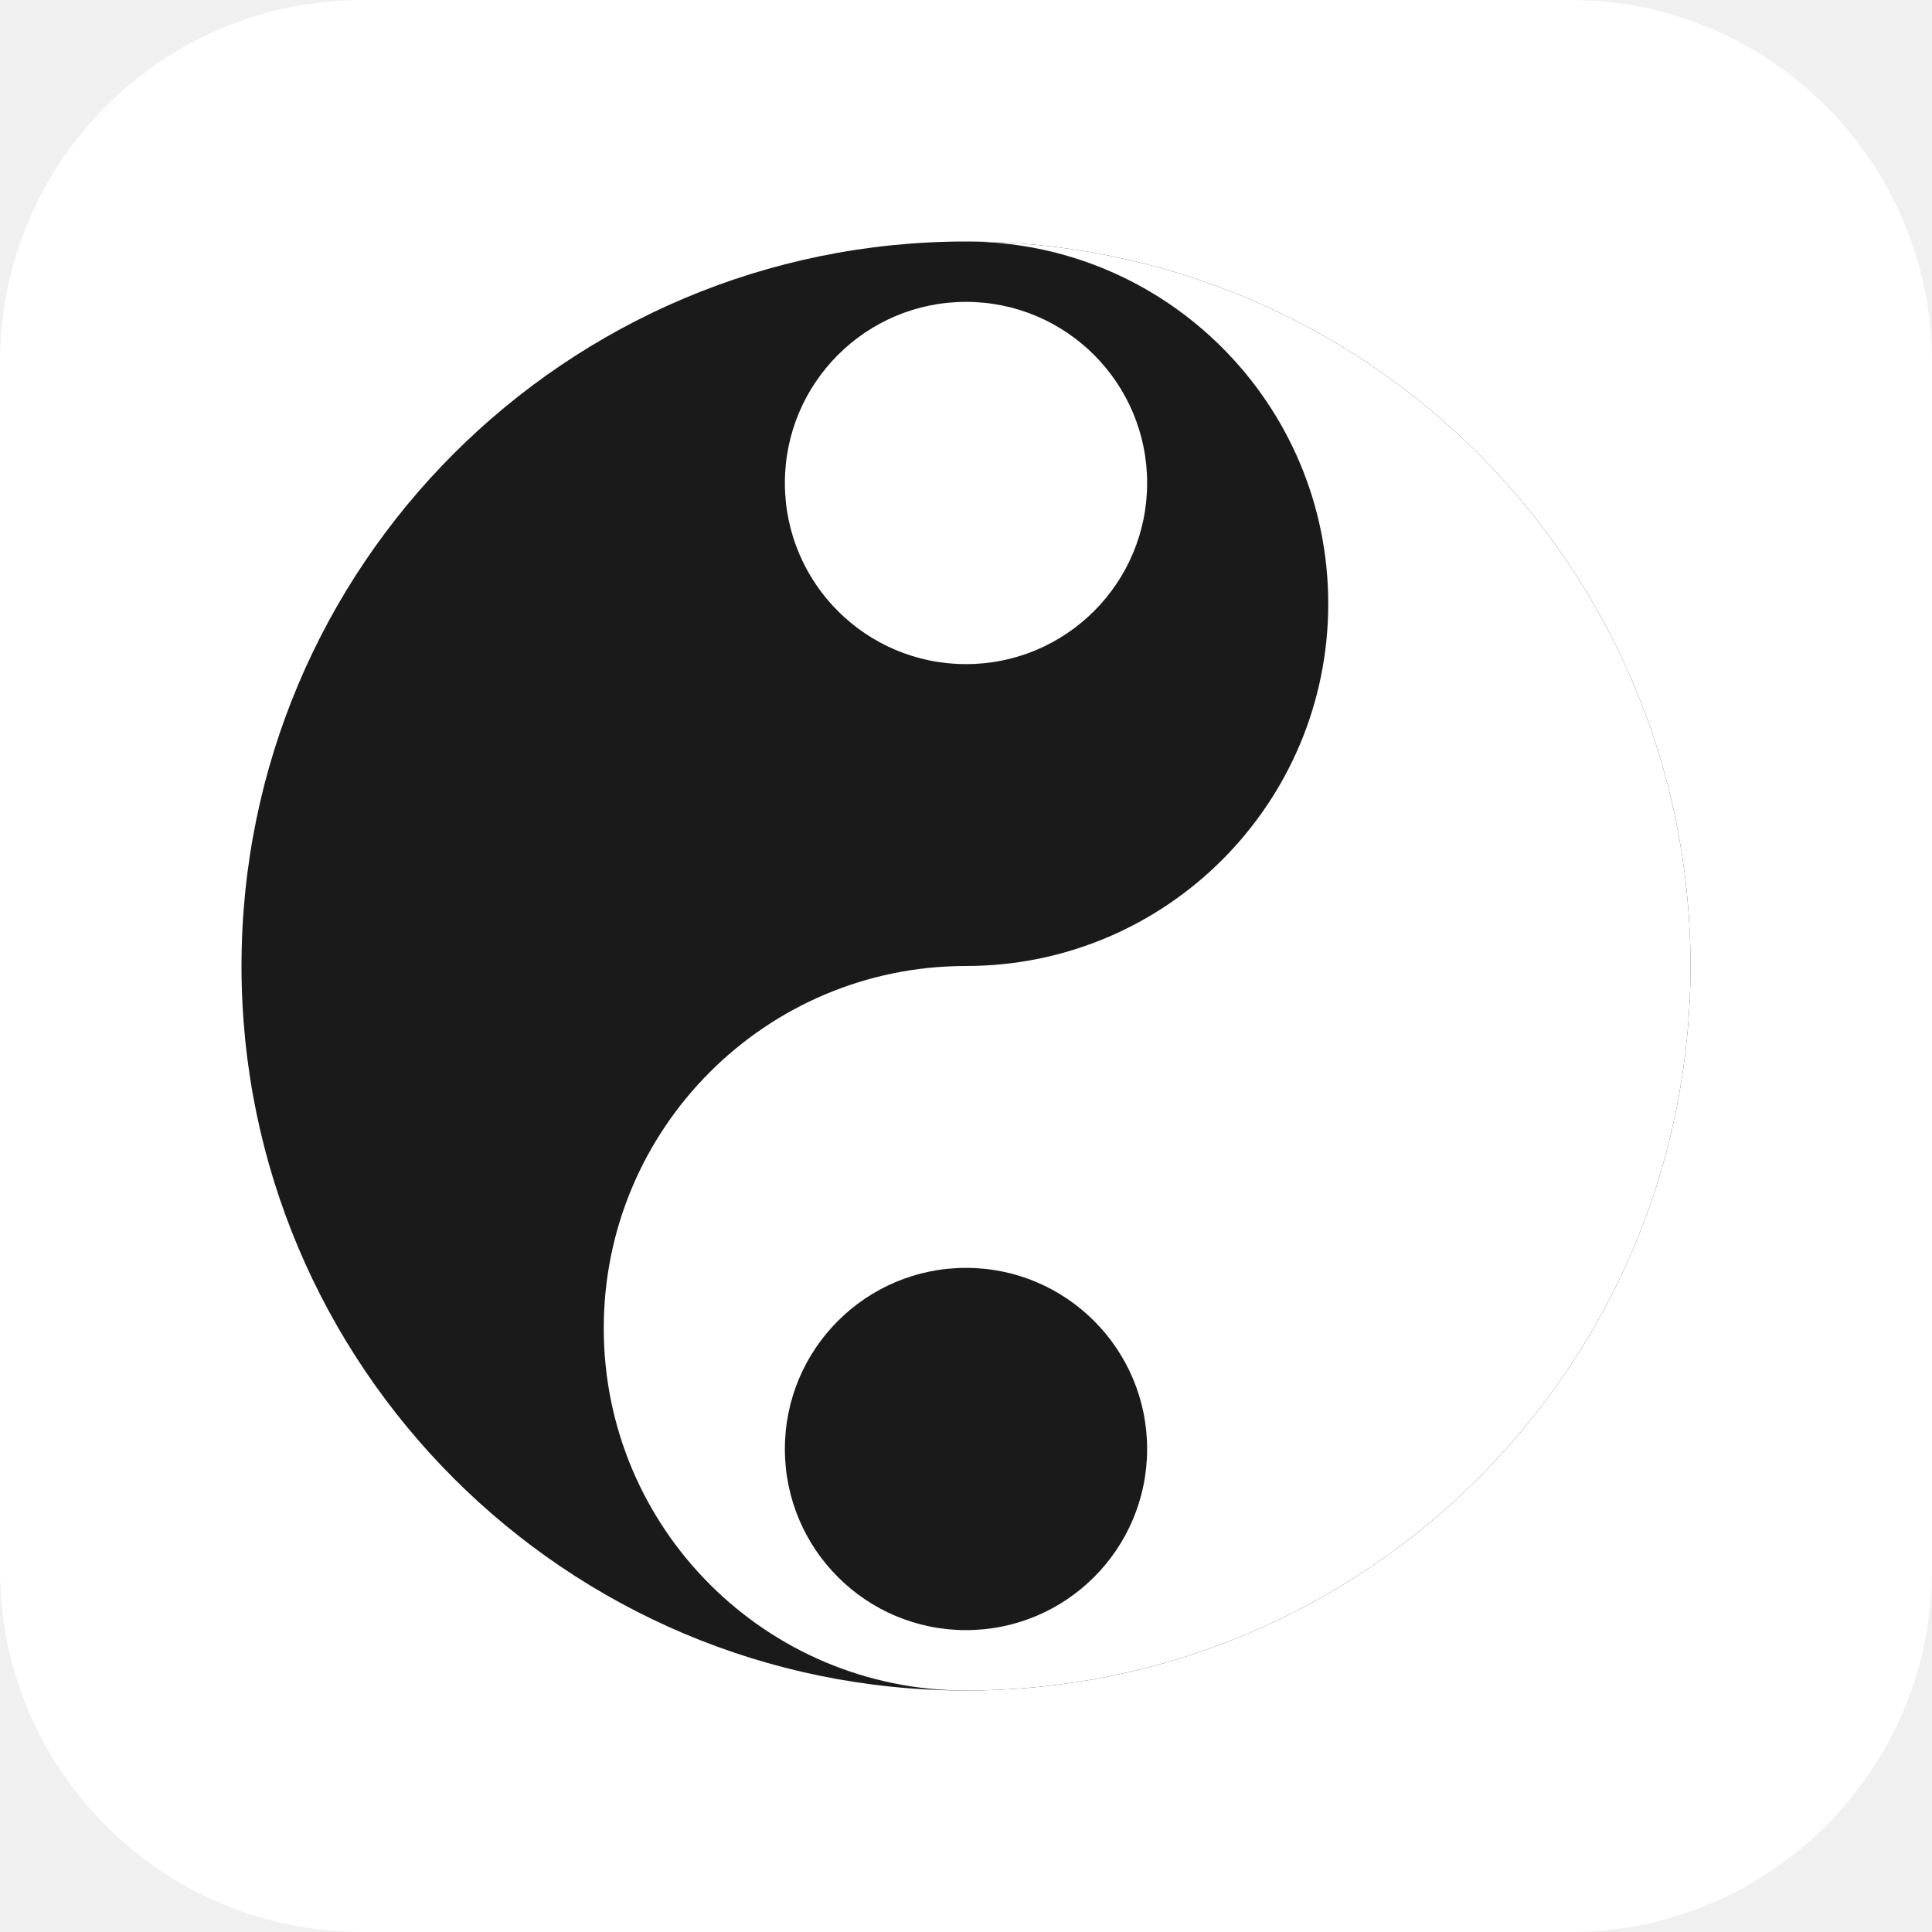
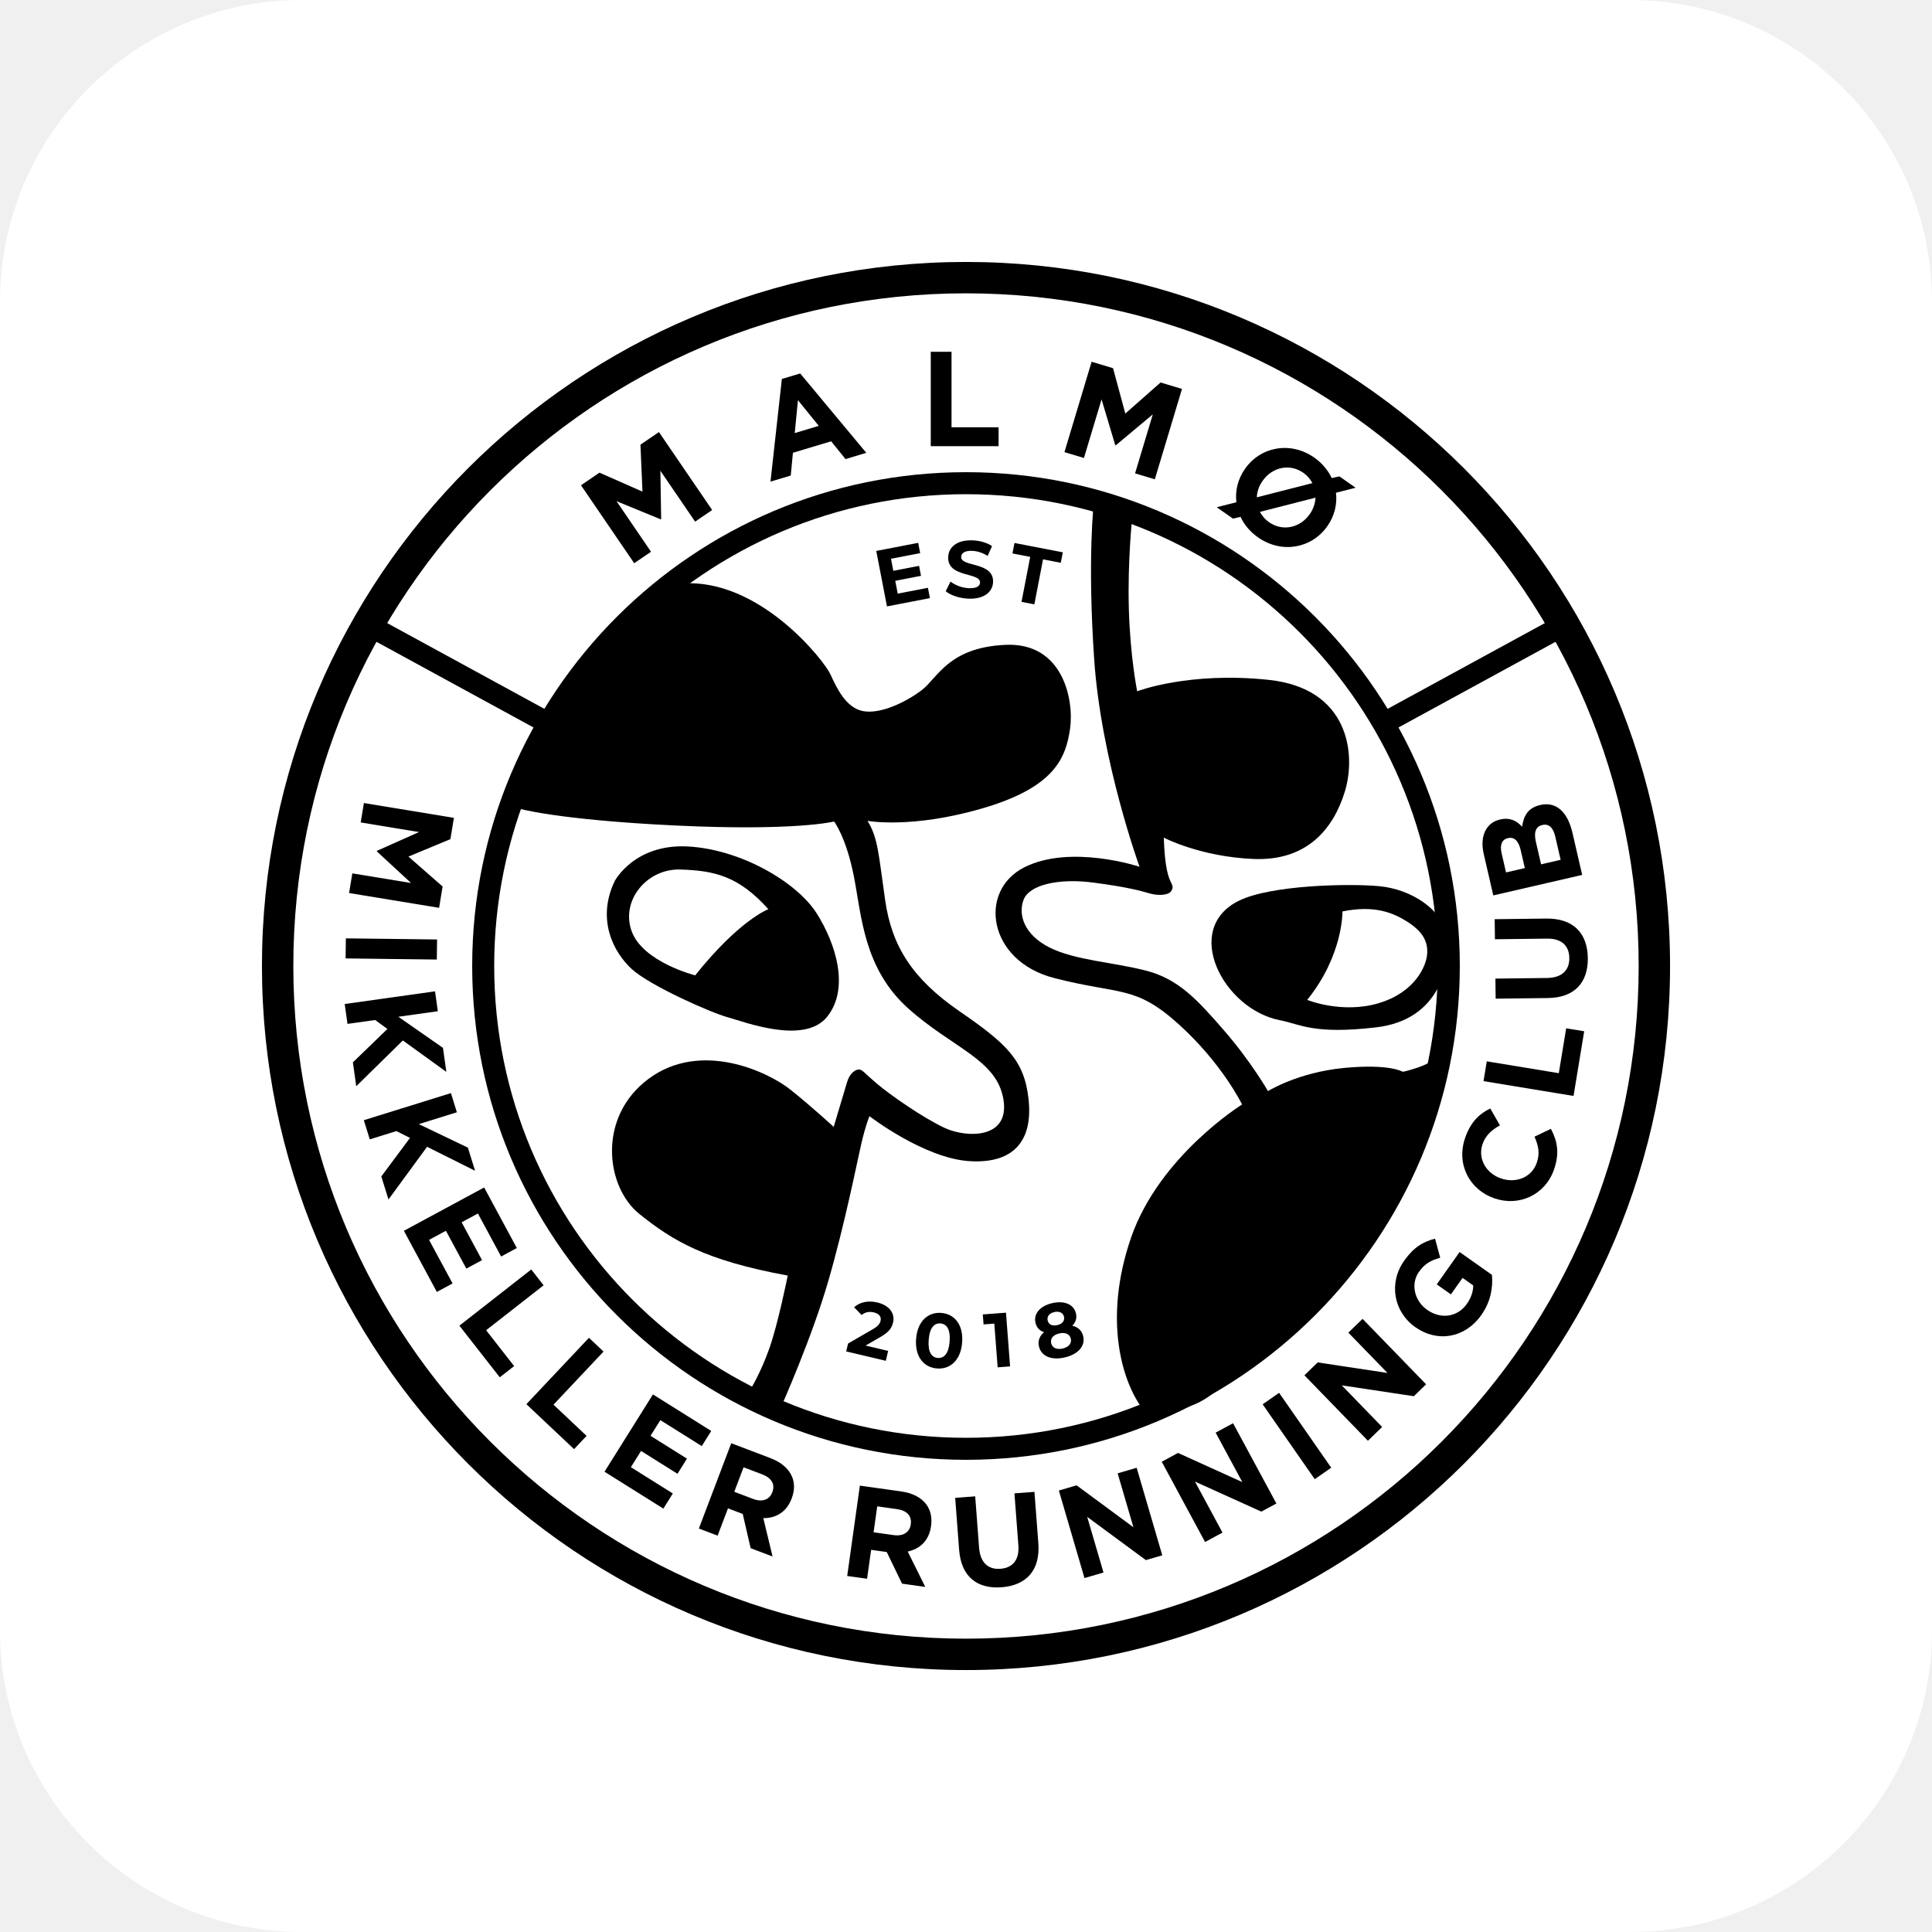
<svg xmlns="http://www.w3.org/2000/svg" viewBox="0 0 32 32">
-   <rect width="32" height="32" rx="6" fill="white" />
-   <circle cx="16" cy="16" r="12" fill="#1a1a1a" />
-   <path d="M16 4 A12 12 0 0 1 16 28 A6 6 0 0 1 16 16 A6 6 0 0 0 16 4Z" fill="white" />
-   <circle cx="16" cy="8" r="3" fill="white" />
-   <circle cx="16" cy="24" r="3" fill="#1a1a1a" />
+   <rect width="32" height="32" rx="5" fill="white" />
+   <svg x="1" y="1" width="30" height="30" viewBox="0 0 800 800">
+     <path d="m 3423.74,4537.47 c 0,0 -22.19,-182.98 0.82,-520.94 23.01,-337.97 150.3,-687.75 150.3,-687.75 0,0 -228.39,75.74 -381.97,-1.99 -153.59,-77.72 -121.22,-309.92 99.13,-366.66 220.36,-56.75 267.72,-22.43 412.41,-152.94 144.7,-130.51 210.09,-265.96 210.09,-265.96 0,0 -274.61,-170.21 -368.11,-442.09 -93.5,-271.87 -28.88,-483.65 44.89,-574.45 0,0 126.05,-17.77 219.96,54.51 93.92,72.28 164.41,131.26 164.41,131.26 0,0 364.88,339.93 436.67,533.55 71.8,193.62 162.08,459.04 162.08,459.04 0,0 -37.65,-25.94 -77.73,-39.44 -40.08,-13.5 -50.3,-13.9 -50.3,-13.9 0,0 -42.07,27.11 -194.46,12.53 -152.38,-14.58 -251.61,-76.66 -251.61,-76.66 0,0 -55.25,96.81 -144.82,200.06 -89.58,103.25 -152.15,171.76 -260.33,199.34 -108.19,27.59 -235.12,34.21 -318.56,76.34 -83.44,42.13 -104.49,107.67 -86.08,157.57 18.4,49.9 115.39,72.55 230.65,57.5 115.26,-15.05 159,-27.76 186.28,-35.75 27.29,-8 61.63,-7.05 71.52,6.59 9.88,13.64 4.23,20.23 -0.94,31.98 -5.18,11.77 -19.31,37.91 -22.89,145.95 0,0 121.76,-63.59 298.14,-70.63 176.37,-7.03 263.93,99.7 301.78,223.66 37.85,123.97 13.64,341.33 -251.89,369.62 -265.53,28.3 -436.15,-37.77 -436.15,-37.77 0,0 -23.35,115.5 -27.64,275.07 -4.29,159.57 11.45,302.69 11.45,302.69 l -127.1,49.67" style="fill:#000000;fill-rule:evenodd" transform="matrix(0.1333333,0,0,-0.1333333,0,800)" />
+     <path d="m 3905.31,3216.83 c 106.42,51.65 366.53,57.25 466.09,47.3 99.57,-9.97 209.09,-74.06 221.54,-169.27 12.45,-95.21 -25.29,-273.59 -234.01,-298.07 -208.72,-24.46 -251.76,10.67 -318.48,23.45 -188.26,36.05 -327.11,303.41 -135.14,396.59 z m 341.73,-36.05 c 0,0 3.3,-144.03 -116.72,-293.02 0,0 114.67,-47.05 236.04,-11.12 121.37,35.91 158.61,123.54 161.33,163.27 2.72,39.73 -13.06,72.93 -64.77,106.13 -51.7,33.2 -113.79,55.33 -215.88,34.74" style="fill:#000000;fill-rule:evenodd" transform="matrix(0.1333333,0,0,-0.1333333,0,800)" />
+     <path d="m 1514.98,3522.5 c 0,0 125.01,-38.09 523.2,-57.12 398.2,-19.04 524.86,13.25 524.86,13.25 0,0 39.75,-51.19 65.42,-181.17 25.66,-129.97 32.14,-305.31 179.95,-437.79 147.8,-132.49 293.84,-168.82 315.61,-301.65 21.77,-132.83 -123.98,-127.44 -194.98,-94.3 -71.01,33.13 -179.89,108.87 -223.92,146.28 -44.02,37.39 -49.71,49.71 -63.43,46.86 -13.73,-2.84 -28.41,-16.57 -35.98,-42.6 -7.57,-26.04 -44.03,-147.22 -44.03,-147.22 0,0 -69.09,64.1 -143.6,123.58 -74.5,59.48 -295.86,163.31 -468.22,36.66 -172.36,-126.65 -143.61,-358.86 -32.2,-448.37 111.41,-89.52 217.73,-153.91 491.83,-204.42 0,0 -31.81,-158.88 -60.79,-240.86 -28.98,-81.99 -62.11,-134.98 -62.11,-134.98 l 44.72,-35.61 40.58,-14.08 15.73,-9.11 c 0,0 100.95,225.97 156.18,416.45 55.24,190.47 95.77,396.37 109.85,456.83 14.08,60.46 26.5,89.44 26.5,89.44 0,0 181.77,-140.5 333,-149.14 151.23,-8.65 208.21,74.17 194.12,205.03 -14.08,130.85 -73.96,184.75 -229.52,292.06 -155.56,107.31 -223.37,215.28 -245.28,365.77 -21.91,150.5 -23.27,208.21 -58.88,264.53 0,0 145.89,-27.46 383.08,42.07 237.18,69.54 273.81,166.62 287.89,261.88 14.09,95.25 -22.36,287.42 -212.88,279.14 -190.5,-8.28 -225.49,-110.18 -278.87,-150.48 -53.37,-40.3 -136.15,-79.52 -193.34,-69.18 -57.19,10.35 -88.1,77.25 -108.77,122.35 -20.67,45.1 -235.22,319.05 -492.68,300.42 l -135.73,-84.67 c 0,0 -152.74,-186.62 -217.16,-268.75 -64.41,-82.13 -157.35,-255.27 -190.15,-391.1" style="fill:#000000;fill-rule:evenodd" transform="matrix(0.1333333,0,0,-0.1333333,0,800)" />
+     <path d="m 1836.71,3282.07 c 0,0 65.36,123.65 242.41,113.85 177.04,-9.81 360.77,-119.23 425.3,-220.09 64.53,-100.87 111.05,-250.55 35.4,-344.21 -75.64,-93.67 -273.77,-16.58 -329.25,-1.45 -55.47,15.13 -256.61,104.01 -317.62,159.58 -61.02,55.57 -117.77,165.4 -56.24,292.32 z m 508.62,-93.87 c 0,0 -95.77,-35.29 -242.44,-219.25 0,0 -172.59,43.71 -210.18,145.59 -37.59,101.89 49.94,208.91 161.63,205.09 111.7,-3.81 191.7,-20.83 290.99,-131.43" style="fill:#000000;fill-rule:evenodd" transform="matrix(0.1333333,0,0,-0.1333333,0,800)" />
+     <path d="m 2883.28,4722 h 224.67 v 62.53 h -155.89 v 250.12 h -68.78 V 4722" style="fill:#000000" transform="matrix(0.1333333,0,0,-0.1333333,0,800)" />
+     <path d="m 3326.09,4702.23 64.59,-19.41 58.38,194.18 45.34,-151.67 1.71,-0.52 122.71,102.55 -58.77,-195.47 65.44,-19.67 90.01,299.41 -71,21.34 -116.75,-102.94 -40.64,150.26 -71,21.35 -90.02,-299.41" style="fill:#000000" transform="matrix(0.1333333,0,0,-0.1333333,0,800)" />
+     <path d="m 2352.34,4604.53 67.15,20.18 7.19,75.39 126.6,38.06 47.56,-58.92 68.86,20.7 -218.97,262.96 -60.73,-18.26 z m 80.37,160.81 10.59,109.05 68.97,-85.14 z" style="fill:#000000" transform="matrix(0.1333333,0,0,-0.1333333,0,800)" />
+     <path d="m 4236.9,4621.98 -25.29,-5.72 c -12.15,25.45 -31.41,49.33 -57.73,67.81 -78.97,55.42 -178.19,36.12 -229.25,-36.63 l -0.51,-0.73 c -23.61,-33.64 -33.1,-72.81 -28.43,-110.47 l -65.08,-16.53 53.74,-37.72 25.29,5.71 c 11.9,-25.81 31.04,-49.07 57.73,-67.81 78.97,-55.42 178.19,-36.12 229.26,36.63 l 0.51,0.74 c 23.61,33.63 33.09,72.81 28.42,110.47 l 65.08,16.53 z M 4003.77,4470.2 c -13.53,9.49 -23.29,21.25 -30.03,34.18 l 184.14,47 c -1.19,-18.81 -7.47,-37.86 -19.02,-54.31 l -0.51,-0.73 c -31.05,-44.24 -88.88,-58.21 -134.58,-26.14 z m -21.38,136.69 0.51,0.74 c 31.05,44.23 88.89,58.21 134.58,26.14 13.16,-9.24 23.28,-21.26 30.04,-34.18 l -184.15,-47.01 c 0.83,19.06 7.22,37.5 19.02,54.31" style="fill:#000000" transform="matrix(0.1333333,0,0,-0.1333333,0,800)" />
+     <path d="m 1900.89,4334.26 55.7,38.03 -114.33,167.47 146.47,-60.09 1.47,1.01 -2.62,159.91 115.09,-168.59 56.44,38.54 -176.28,258.21 -61.24,-41.8 6.67,-155.52 -142.42,62.86 -61.23,-41.81 176.28,-258.22" style="fill:#000000" transform="matrix(0.1333333,0,0,-0.1333333,0,800)" />
+     <path d="m 1005.46,3539.88 -10.585,-64.31 193.375,-31.83 -139.75,-62.31 -0.28,-1.7 113.55,-104.87 -194.653,32.03 -10.726,-65.16 298.159,-49.07 11.63,70.7 -113.18,99.12 138.98,57.63 11.64,70.7 z m -59.78,-448.32 -0.809,-66.47 302.149,-3.68 0.81,66.47 z m -3.793,-217.49 9.234,-65.84 91.489,12.84 40.76,-29.59 -114.378,-110.64 11.094,-79.08 154.404,151.55 144.05,-104.02 -11.15,79.51 -147.84,103.06 130.81,18.35 -9.23,65.83 z m 63.303,-384.9 19.75,-63.47 88.2,27.44 45.01,-22.62 -95,-127.65 23.73,-76.26 127.89,174.51 158.96,-79.39 -23.85,76.67 -162.54,77.82 126.12,39.24 -19.74,63.47 z m 132.72,-366.36 109.26,-202.48 52.05,28.08 -77.9,144.36 55.84,30.13 67.65,-125.36 52.05,28.09 -67.65,125.36 53.94,29.11 76.87,-142.46 52.05,28.09 -108.24,200.57 z m 183.9,-314.27 133.75,-171.04 47.61,37.22 -92.81,118.68 190.43,148.91 -40.95,52.36 z m 221.87,-260.05 157.98,-148.95 41.46,43.97 -109.62,103.35 165.83,175.89 -48.37,45.59 z m 258.82,-223.75 194.97,-122.17 31.4,50.12 -139.01,87.1 33.69,53.76 120.72,-75.63 31.4,50.12 -120.71,75.63 32.54,51.94 137.18,-85.95 31.39,50.12 -193.14,121.01 z m 312.58,-188.12 62.15,-23.6 34.32,90.39 48.84,-18.54 26.2,-113.38 72.64,-27.58 -30.69,127.09 c 40.97,-0.32 76.46,18.98 93.78,64.58 l 0.31,0.81 c 10.11,26.63 10.07,52.05 0.3,73.76 -11.51,25.62 -35.52,46.28 -71.44,59.92 l -129.13,49.04 z m 117.32,121.68 30.8,81.11 61.75,-23.45 c 30.26,-11.49 43.61,-32.26 33.5,-58.89 l -0.31,-0.81 c -9.04,-23.81 -32.52,-33.36 -62.79,-21.87 z m 374.06,-278.874 65.84,-9.238 13.43,95.762 51.72,-7.26 50.69,-104.749 76.95,-10.796 -58.11,117.125 c 40.03,8.77 70.36,35.46 77.14,83.77 l 0.12,0.85 c 3.96,28.22 -1.72,52.99 -16.06,72 -16.9,22.42 -44.9,37.25 -82.95,42.58 l -136.79,19.19 z m 87.42,144.664 12.06,85.92 65.4,-9.17 c 32.06,-4.5 49.69,-21.8 45.73,-50.01 l -0.12,-0.85 c -3.54,-25.23 -24.32,-39.75 -56.38,-35.25 z m 423.91,-182.113 c 80.92,6.136 128.75,54.781 121.84,146.033 l -12.89,170.02 -66.29,-5.02 13.09,-172.6 c 3.62,-47.78 -19.06,-74.18 -59.52,-77.24 -40.46,-3.07 -66.92,20.47 -70.64,69.53 l -12.92,170.46 -66.28,-5.03 13.04,-172.17 c 6.73,-88.671 59.65,-130.112 140.57,-123.983 z m 274.7,30.433 62.98,18.422 -53.95,184.368 194.39,-143.27 54.28,15.88 -84.85,290.01 -62.98,-18.43 52.25,-178.57 -188.14,138.81 -58.83,-17.21 z m 399.46,119.5 57.74,31.16 -91.22,169.05 220,-99.55 49.77,26.85 -143.5,265.92 -57.74,-31.16 88.35,-163.73 -212.96,96.49 -53.94,-29.11 z m 363.33,208.15 54.56,37.97 -172.62,248.01 -54.56,-37.97 z m 176.16,127.23 47.09,45.69 -133.77,137.86 238.79,-35.96 40.58,39.38 -210.42,216.86 -47.09,-45.69 129.56,-133.53 -231.17,34.93 -43.99,-42.69 z m 375.54,416.44 c 31.88,45.13 38.91,92.48 35.34,133.06 l -107.18,75.72 -75.72,-107.18 46.9,-33.13 38.6,54.65 35.26,-24.9 c 0.16,-20.73 -7.36,-41.85 -21.3,-61.59 -30.89,-43.72 -85.95,-51.33 -131.08,-19.45 l -0.71,0.49 c -41.95,29.64 -54.69,85.67 -26.8,125.16 20.17,28.56 41.3,39.01 70.61,46.84 l -17.09,63.34 c -40.04,-10.29 -70.95,-28.62 -102.34,-73.05 -52.79,-74.74 -33.93,-169.99 36.23,-219.55 l 0.71,-0.5 c 72.98,-51.55 164.28,-36.77 218.57,40.09 z m 240.9,482.11 c 19.12,55.04 10.87,94.46 -10.33,134.73 l -54.25,-25.94 c 12.6,-29.51 18.71,-54.02 7.38,-86.65 -16.99,-48.93 -69.52,-68.62 -118.45,-51.62 l -0.82,0.28 c -48.93,16.99 -76.86,65.53 -60.14,113.65 9.91,28.54 29.93,46.72 57.55,61.8 l -32.2,55.96 c -35.3,-17.44 -64.43,-43.42 -83.12,-97.25 -30.45,-87.67 14.78,-171.92 95.93,-200.1 l 0.82,-0.28 c 81.96,-28.46 168.46,11.41 197.63,95.42 z m 64.67,243.69 35.26,214.25 -59.63,9.81 -24.47,-148.65 -238.53,39.25 -10.79,-65.59 z m 47.31,456.75 c -0.99,81.15 -46.5,131.96 -138.01,130.85 l -170.5,-2.08 0.81,-66.46 173.08,2.1 c 47.92,0.58 72.82,-23.72 73.31,-64.3 0.5,-40.57 -24.67,-65.48 -73.88,-66.08 l -170.93,-2.08 0.81,-66.47 172.66,2.1 c 88.92,1.08 133.63,51.27 132.65,132.42 z m -18.71,275.48 -32.33,140.06 c -15.34,66.46 -52.35,103.99 -106.19,91.56 l -0.84,-0.19 c -39.54,-9.13 -54.45,-34.72 -59.63,-71.8 -16.63,18.31 -39.21,31.71 -72.44,24.04 l -0.84,-0.2 c -20.19,-4.65 -35.04,-15.17 -45.4,-31.73 -12.94,-20.71 -16.07,-49.35 -8.31,-83 l 31.55,-136.7 z m -189.96,22.61 -62.25,-14.37 -14.75,63.93 c -6.31,27.34 1.13,45.01 20.47,49.48 l 0.85,0.19 c 21.87,5.05 35.29,-10.9 41.9,-39.51 z m 118.61,27.38 -64.77,-14.96 -17.28,74.87 c -7.67,33.23 1.13,50.77 20.9,55.33 l 0.84,0.19 c 21.87,5.05 35.95,-9.86 42.55,-38.47 l 17.76,-76.96" style="fill:#000000" transform="matrix(0.1333333,0,0,-0.1333333,0,800)" />
+     <path d="m 3000,4635.82 c 903.44,0 1635.82,-732.38 1635.82,-1635.82 0,-903.44 -732.38,-1635.82 -1635.82,-1635.82 -903.44,0 -1635.82,732.38 -1635.82,1635.82 0,903.44 732.38,1635.82 1635.82,1635.82 z m 0,-72.92 c 863.16,0 1562.9,-699.74 1562.9,-1562.9 0,-863.16 -699.74,-1562.9 -1562.9,-1562.9 -863.16,0 -1562.91,699.74 -1562.91,1562.9 0,863.16 699.75,1562.9 1562.91,1562.9" style="fill:#000000;fill-rule:evenodd" transform="matrix(0.1333333,0,0,-0.1333333,0,800)" />
+     <path d="M 3000,5332.26 C 4288.08,5332.26 5332.26,4288.08 5332.26,3000 5332.26,1711.92 4288.08,667.734 3000,667.734 1711.92,667.734 667.734,1711.92 667.734,3000 667.734,4288.08 1711.92,5332.26 3000,5332.26 Z m 0,-103.95 C 4230.66,5228.31 5228.31,4230.66 5228.31,3000 5228.31,1769.34 4230.66,771.691 3000,771.691 1769.34,771.691 771.691,1769.34 771.691,3000 c 0,1230.66 997.649,2228.31 2228.309,2228.31" style="fill:#000000;fill-rule:evenodd" transform="matrix(0.1333333,0,0,-0.1333333,0,800)" />
+     <path d="m 4359.28,3831.47 602.85,328.82 34.15,-62.71 -602.84,-328.82 -34.16,62.71" style="fill:#000000" transform="matrix(0.1333333,0,0,-0.1333333,0,800)" />
+     <path d="m 1640.72,3831.47 -602.85,328.82 -34.15,-62.71 602.84,-328.82 34.16,62.71" style="fill:#000000" transform="matrix(0.1333333,0,0,-0.1333333,0,800)" />
+     <path d="m 2667.45,1742.64 48.86,28.26 c 29.66,16.82 38.01,31.09 42,47.96 7.46,31.51 -13.65,57.46 -52.35,66.62 -31.26,7.4 -58.57,0.49 -76.6,-15.94 l 24.81,-25.78 c 11.19,9.67 25.2,12.38 40.08,8.86 18.36,-4.35 25.91,-14.52 22.68,-28.16 -1.99,-8.44 -6.84,-16.73 -25.68,-27.72 l -81.96,-47.42 -6.16,-26.05 131.25,-31.05 7.75,32.75 z m 236.47,-75.87 c 43.98,-3.36 78.81,27.48 83.29,86.2 4.48,58.72 -25.26,94.49 -69.24,97.85 -43.72,3.34 -78.8,-27.48 -83.29,-86.2 -4.48,-58.73 25.52,-94.51 69.24,-97.85 z m 2.66,34.82 c -20.34,1.56 -33.29,19.42 -30.21,59.84 3.09,40.42 18.61,56.11 38.94,54.56 20.59,-1.57 33.55,-19.44 30.46,-59.86 -3.08,-40.42 -18.6,-56.11 -39.19,-54.54 z m 149.09,144.15 2.53,-33.05 35.59,2.72 11.06,-144.9 41.18,3.14 -13.58,177.95 z m 296.52,-37.23 c 11.08,10.93 15.73,24.83 12.11,40.47 -7.05,30.56 -38.79,43.38 -78.78,34.15 -39.5,-9.11 -62.42,-34.54 -55.37,-65.1 3.62,-15.65 13.63,-26.16 28.38,-31.13 -14.69,-12.29 -21.17,-28.43 -16.87,-47.07 7.56,-32.79 41.39,-46.7 85.36,-36.55 44.22,10.2 68.78,37.58 61.21,70.38 -4.3,18.63 -17.2,30.3 -36.04,34.85 z m -59.85,45.06 c 16.39,3.79 29.21,-1.89 32.37,-15.55 3.04,-13.17 -5.75,-23.83 -22.4,-27.67 -16.4,-3.79 -28.72,2 -31.76,15.17 -3.15,13.66 5.64,24.32 21.79,28.05 z m 27.86,-120.73 c -19.88,-4.59 -34.53,2.23 -38.09,17.64 -3.55,15.4 6.69,27.7 26.57,32.29 20.12,4.64 34.96,-1.87 38.52,-17.27 3.55,-15.41 -6.88,-28.02 -27,-32.66" style="fill:#000000" transform="matrix(0.1333333,0,0,-0.1333333,0,800)" />
+     <path d="m 2773.86,4233.48 -8.21,42.52 85.31,16.46 -6.38,33.08 -85.31,-16.47 -7.7,39.9 96.59,18.65 -6.58,34.12 -138.86,-26.8 35.47,-183.74 142.27,27.46 -6.59,34.12 z m 234.19,-16.64 c 53.43,-2.08 80.38,23.62 81.6,54.83 2.68,68.65 -106.97,49.08 -105.62,83.58 0.46,11.8 10.72,21.04 36.36,20.03 16.56,-0.64 34.27,-6.15 51.25,-16.71 l 14.64,32.33 c -16.93,11.63 -40.76,18.18 -64.26,19.1 -53.16,2.07 -79.84,-23.37 -81.08,-55.2 -2.72,-69.45 106.95,-49.66 105.58,-84.66 -0.45,-11.44 -11.2,-19.58 -36.84,-18.58 -22.45,0.88 -45.64,9.82 -60.95,21.87 l -15.96,-31.97 c 16.05,-13.47 45.62,-23.46 75.28,-24.62 z m 175.85,-10.6 42.53,-8.21 28.78,149.09 58.79,-11.35 6.69,34.65 -160.12,30.91 -6.68,-34.65 58.79,-11.35 -28.78,-149.09" style="fill:#000000" transform="matrix(0.1333333,0,0,-0.1333333,0,800)" />
+   </svg>
</svg>
